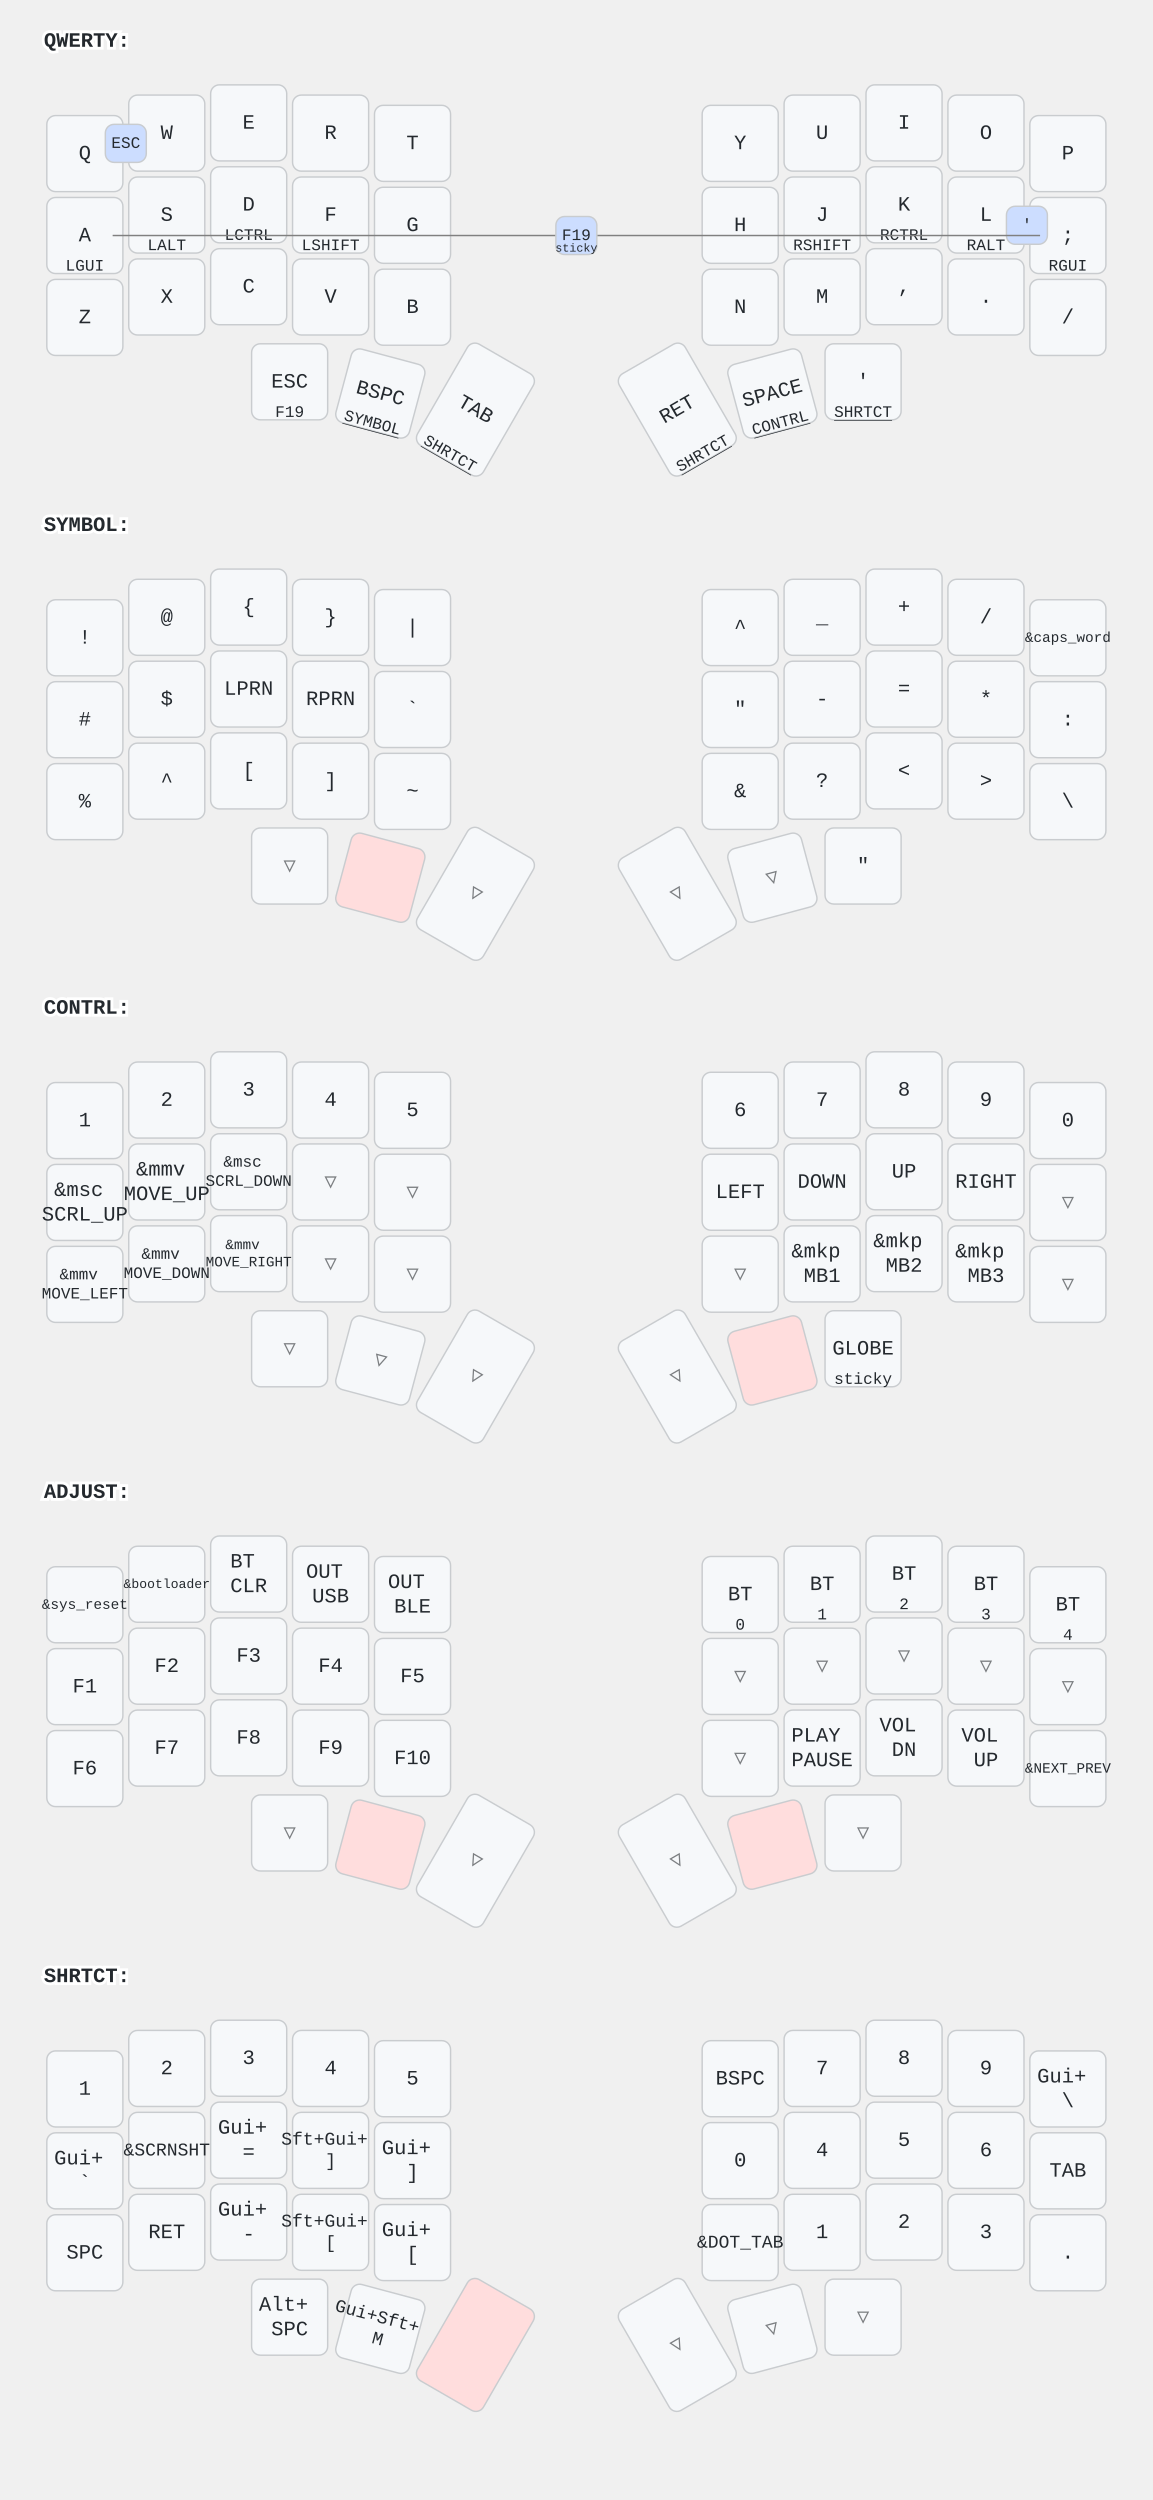
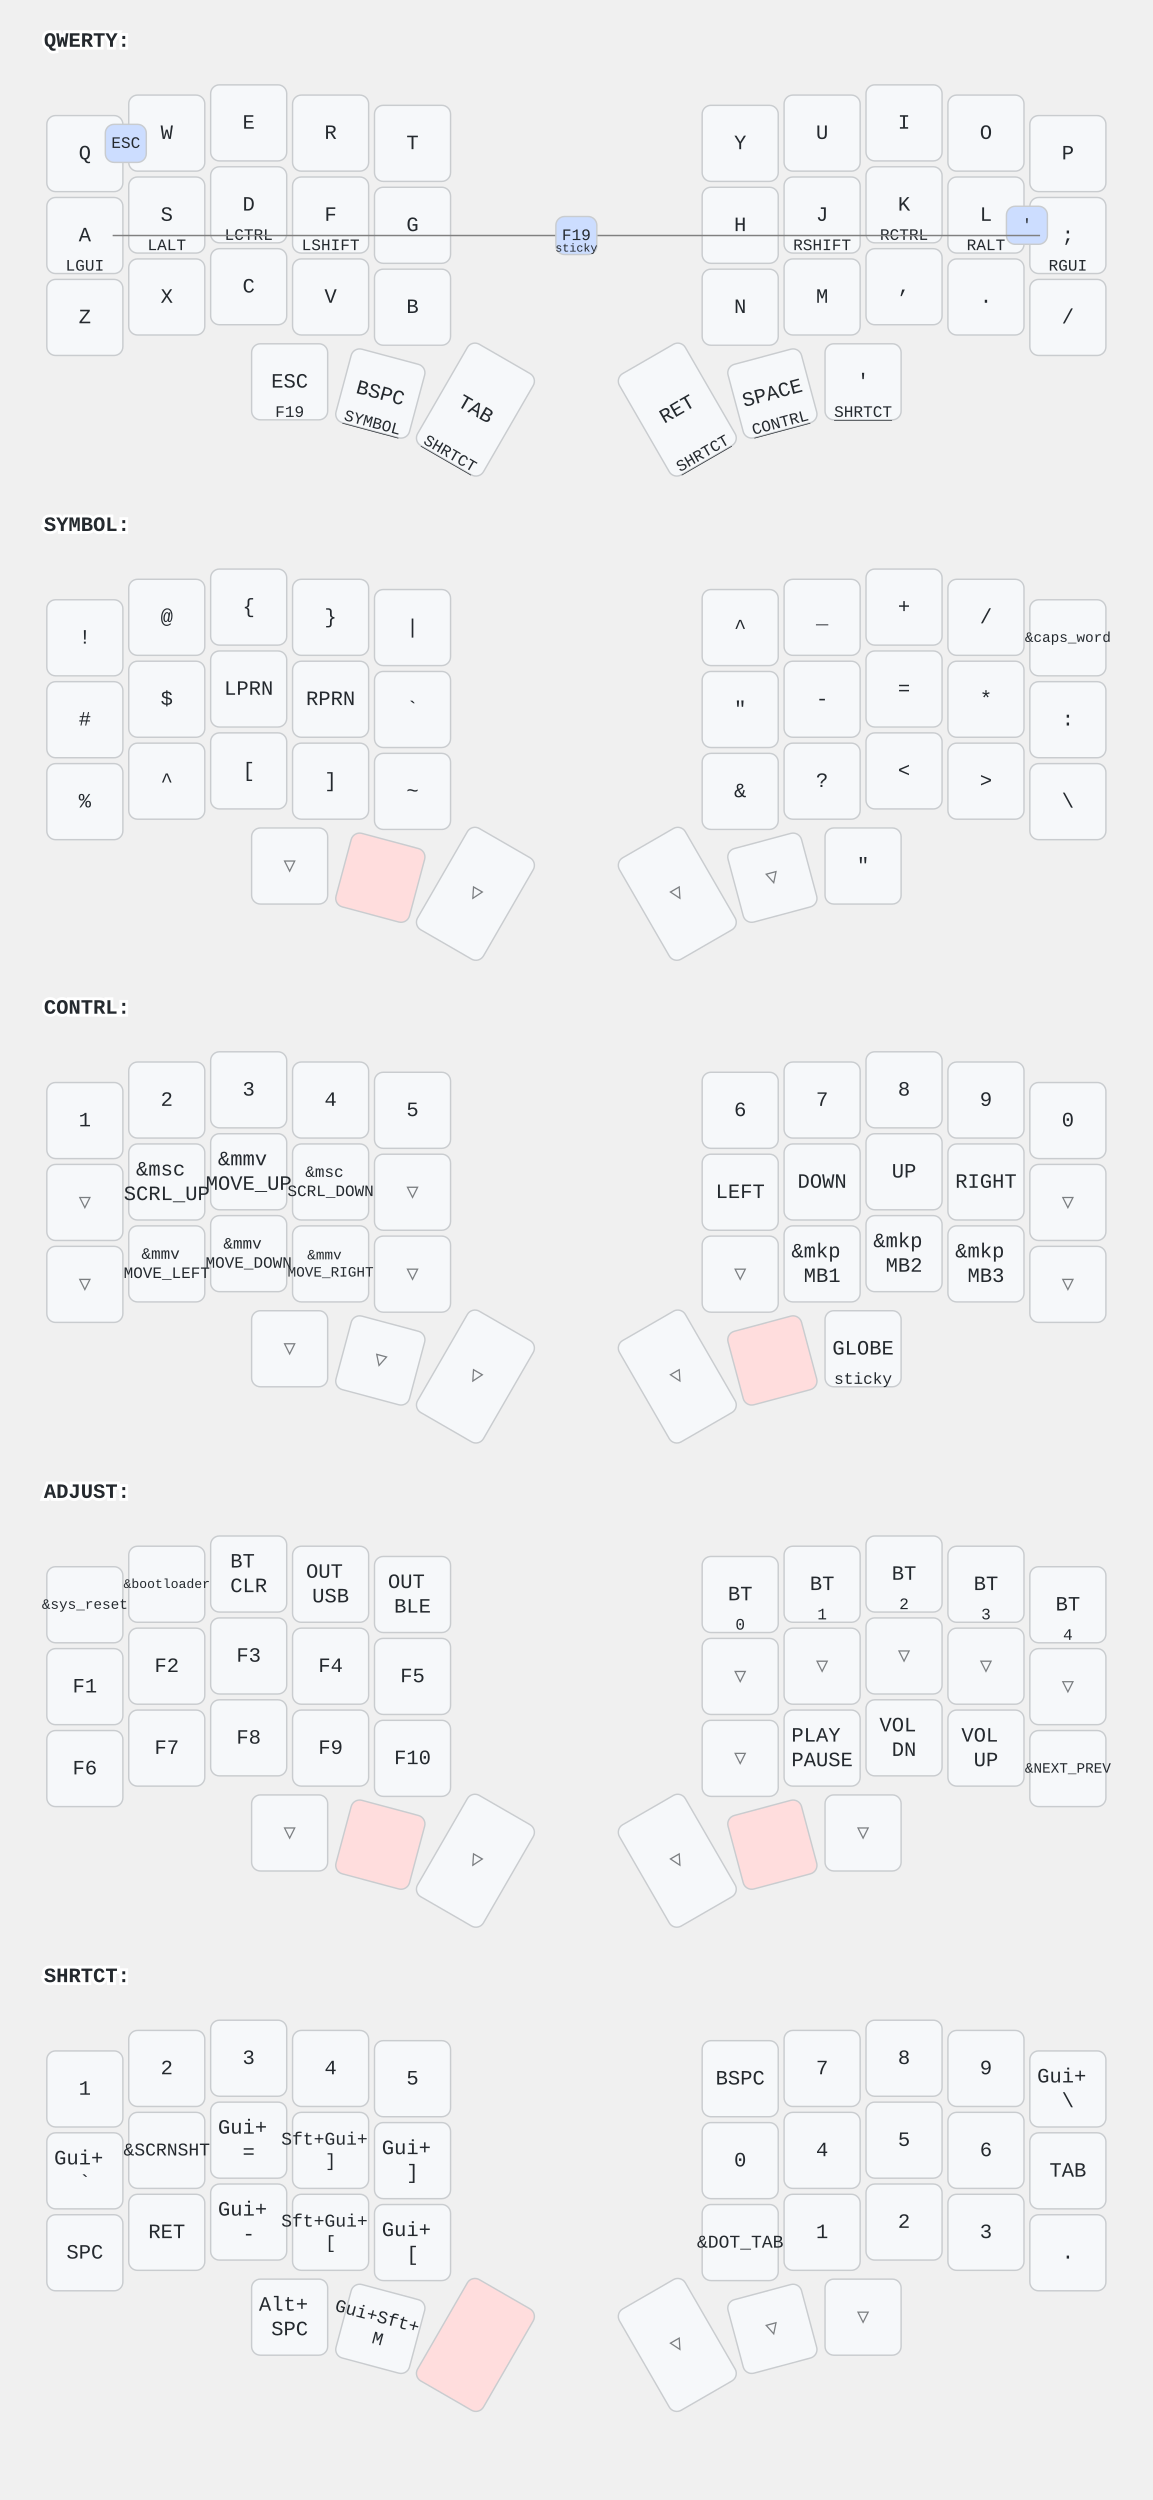
<svg xmlns="http://www.w3.org/2000/svg" width="788" height="1709" viewBox="0 0 788 1709" class="keymap">
  <style>/* inherit to force styles through use tags */
svg path {
    fill: inherit;
}

/* font and background color specifications */
svg.keymap {
    font-family: SFMono-Regular,Consolas,Liberation Mono,Menlo,monospace;
    font-size: 14px;
    font-kerning: normal;
    text-rendering: optimizeLegibility;
    fill: #24292e;
}

/* default key styling */
rect.key {
    fill: #f6f8fa;
}

rect.key, rect.combo {
    stroke: #c9cccf;
    stroke-width: 1;
}

/* default key side styling, only used is draw_key_sides is set */
rect.side {
    filter: brightness(90%);
}

/* color accent for combo boxes */
rect.combo, rect.combo-separate {
    fill: #cdf;
}

/* color accent for held keys */
rect.held, rect.combo.held {
    fill: #fdd;
}

/* color accent for ghost (optional) keys */
rect.ghost, rect.combo.ghost {
    stroke-dasharray: 4, 4;
    stroke-width: 2;
}

text {
    text-anchor: middle;
    dominant-baseline: middle;
}

/* styling for layer labels */
text.label {
    font-weight: bold;
    text-anchor: start;
    stroke: white;
    stroke-width: 4;
    paint-order: stroke;
}

/* styling for optional footer */
text.footer {
    text-anchor: end;
    dominant-baseline: auto;
    stroke: white;
    stroke-width: 4;
    paint-order: stroke;
}

/* styling for combo tap, and key hold/shifted label text */
text.combo, text.hold, text.shifted {
    font-size: 11px;
}

text.hold {
    text-anchor: middle;
    dominant-baseline: auto;
}

text.shifted {
    text-anchor: middle;
    dominant-baseline: hanging;
}

text.layer-activator {
    text-decoration: underline;
}

/* styling for hold/shifted label text in combo box */
text.combo.hold, text.combo.shifted {
    font-size: 8px;
}

/* lighter symbol for transparent keys */
text.trans {
    fill: #7b7e81;
}

/* styling for combo dendrons */
path.combo {
    stroke-width: 1;
    stroke: gray;
    fill: none;
}

/* Start Tabler Icons Cleanup */
/* cannot use height/width with glyphs */
.icon-tabler &gt; path {
    fill: inherit;
    stroke: inherit;
    stroke-width: 2;
}
/* hide tabler's default box */
.icon-tabler &gt; path[stroke="none"][fill="none"] {
    visibility: hidden;
}
/* End Tabler Icons Cleanup */
</style>
  <g transform="translate(30, 0)" class="layer-QWERTY">
    <text x="0" y="28" class="label" id="QWERTY">QWERTY:</text>
    <g transform="translate(0, 56)">
      <g transform="translate(28, 49)" class="key keypos-0">
        <rect rx="6" ry="6" x="-26" y="-26" width="52" height="52" class="key" />
        <text x="0" y="0" class="key tap">Q</text>
      </g>
      <g transform="translate(84, 35)" class="key keypos-1">
        <rect rx="6" ry="6" x="-26" y="-26" width="52" height="52" class="key" />
        <text x="0" y="0" class="key tap">W</text>
      </g>
      <g transform="translate(140, 28)" class="key keypos-2">
        <rect rx="6" ry="6" x="-26" y="-26" width="52" height="52" class="key" />
        <text x="0" y="0" class="key tap">E</text>
      </g>
      <g transform="translate(196, 35)" class="key keypos-3">
        <rect rx="6" ry="6" x="-26" y="-26" width="52" height="52" class="key" />
        <text x="0" y="0" class="key tap">R</text>
      </g>
      <g transform="translate(252, 42)" class="key keypos-4">
        <rect rx="6" ry="6" x="-26" y="-26" width="52" height="52" class="key" />
        <text x="0" y="0" class="key tap">T</text>
      </g>
      <g transform="translate(476, 42)" class="key keypos-5">
        <rect rx="6" ry="6" x="-26" y="-26" width="52" height="52" class="key" />
        <text x="0" y="0" class="key tap">Y</text>
      </g>
      <g transform="translate(532, 35)" class="key keypos-6">
        <rect rx="6" ry="6" x="-26" y="-26" width="52" height="52" class="key" />
        <text x="0" y="0" class="key tap">U</text>
      </g>
      <g transform="translate(588, 28)" class="key keypos-7">
        <rect rx="6" ry="6" x="-26" y="-26" width="52" height="52" class="key" />
        <text x="0" y="0" class="key tap">I</text>
      </g>
      <g transform="translate(644, 35)" class="key keypos-8">
        <rect rx="6" ry="6" x="-26" y="-26" width="52" height="52" class="key" />
        <text x="0" y="0" class="key tap">O</text>
      </g>
      <g transform="translate(700, 49)" class="key keypos-9">
        <rect rx="6" ry="6" x="-26" y="-26" width="52" height="52" class="key" />
        <text x="0" y="0" class="key tap">P</text>
      </g>
      <g transform="translate(28, 105)" class="key keypos-10">
        <rect rx="6" ry="6" x="-26" y="-26" width="52" height="52" class="key" />
        <text x="0" y="0" class="key tap">A</text>
        <text x="0" y="24" class="key hold">LGUI</text>
      </g>
      <g transform="translate(84, 91)" class="key keypos-11">
        <rect rx="6" ry="6" x="-26" y="-26" width="52" height="52" class="key" />
        <text x="0" y="0" class="key tap">S</text>
        <text x="0" y="24" class="key hold">LALT</text>
      </g>
      <g transform="translate(140, 84)" class="key keypos-12">
        <rect rx="6" ry="6" x="-26" y="-26" width="52" height="52" class="key" />
        <text x="0" y="0" class="key tap">D</text>
        <text x="0" y="24" class="key hold">LCTRL</text>
      </g>
      <g transform="translate(196, 91)" class="key keypos-13">
        <rect rx="6" ry="6" x="-26" y="-26" width="52" height="52" class="key" />
        <text x="0" y="0" class="key tap">F</text>
        <text x="0" y="24" class="key hold">LSHIFT</text>
      </g>
      <g transform="translate(252, 98)" class="key keypos-14">
        <rect rx="6" ry="6" x="-26" y="-26" width="52" height="52" class="key" />
        <text x="0" y="0" class="key tap">G</text>
      </g>
      <g transform="translate(476, 98)" class="key keypos-15">
        <rect rx="6" ry="6" x="-26" y="-26" width="52" height="52" class="key" />
        <text x="0" y="0" class="key tap">H</text>
      </g>
      <g transform="translate(532, 91)" class="key keypos-16">
        <rect rx="6" ry="6" x="-26" y="-26" width="52" height="52" class="key" />
        <text x="0" y="0" class="key tap">J</text>
        <text x="0" y="24" class="key hold">RSHIFT</text>
      </g>
      <g transform="translate(588, 84)" class="key keypos-17">
        <rect rx="6" ry="6" x="-26" y="-26" width="52" height="52" class="key" />
        <text x="0" y="0" class="key tap">K</text>
        <text x="0" y="24" class="key hold">RCTRL</text>
      </g>
      <g transform="translate(644, 91)" class="key keypos-18">
        <rect rx="6" ry="6" x="-26" y="-26" width="52" height="52" class="key" />
        <text x="0" y="0" class="key tap">L</text>
        <text x="0" y="24" class="key hold">RALT</text>
      </g>
      <g transform="translate(700, 105)" class="key keypos-19">
        <rect rx="6" ry="6" x="-26" y="-26" width="52" height="52" class="key" />
        <text x="0" y="0" class="key tap">;</text>
        <text x="0" y="24" class="key hold">RGUI</text>
      </g>
      <g transform="translate(28, 161)" class="key keypos-20">
        <rect rx="6" ry="6" x="-26" y="-26" width="52" height="52" class="key" />
        <text x="0" y="0" class="key tap">Z</text>
      </g>
      <g transform="translate(84, 147)" class="key keypos-21">
        <rect rx="6" ry="6" x="-26" y="-26" width="52" height="52" class="key" />
        <text x="0" y="0" class="key tap">X</text>
      </g>
      <g transform="translate(140, 140)" class="key keypos-22">
        <rect rx="6" ry="6" x="-26" y="-26" width="52" height="52" class="key" />
        <text x="0" y="0" class="key tap">C</text>
      </g>
      <g transform="translate(196, 147)" class="key keypos-23">
        <rect rx="6" ry="6" x="-26" y="-26" width="52" height="52" class="key" />
        <text x="0" y="0" class="key tap">V</text>
      </g>
      <g transform="translate(252, 154)" class="key keypos-24">
        <rect rx="6" ry="6" x="-26" y="-26" width="52" height="52" class="key" />
        <text x="0" y="0" class="key tap">B</text>
      </g>
      <g transform="translate(476, 154)" class="key keypos-25">
        <rect rx="6" ry="6" x="-26" y="-26" width="52" height="52" class="key" />
        <text x="0" y="0" class="key tap">N</text>
      </g>
      <g transform="translate(532, 147)" class="key keypos-26">
        <rect rx="6" ry="6" x="-26" y="-26" width="52" height="52" class="key" />
        <text x="0" y="0" class="key tap">M</text>
      </g>
      <g transform="translate(588, 140)" class="key keypos-27">
        <rect rx="6" ry="6" x="-26" y="-26" width="52" height="52" class="key" />
        <text x="0" y="0" class="key tap">,</text>
      </g>
      <g transform="translate(644, 147)" class="key keypos-28">
        <rect rx="6" ry="6" x="-26" y="-26" width="52" height="52" class="key" />
        <text x="0" y="0" class="key tap">.</text>
      </g>
      <g transform="translate(700, 161)" class="key keypos-29">
        <rect rx="6" ry="6" x="-26" y="-26" width="52" height="52" class="key" />
        <text x="0" y="0" class="key tap">/</text>
      </g>
      <g transform="translate(168, 205)" class="key keypos-30">
        <rect rx="6" ry="6" x="-26" y="-26" width="52" height="52" class="key" />
        <text x="0" y="0" class="key tap">ESC</text>
        <text x="0" y="24" class="key hold">F19</text>
      </g>
      <g transform="translate(230, 213) rotate(15.0)" class="key keypos-31">
        <rect rx="6" ry="6" x="-26" y="-26" width="52" height="52" class="key" />
        <text x="0" y="0" class="key tap">BSPC</text>
        <a href="#SYMBOL">
          <text x="0" y="24" class="key hold layer-activator">SYMBOL</text>
        </a>
      </g>
      <g transform="translate(295, 224) rotate(30.0)" class="key keypos-32">
        <rect rx="6" ry="6" x="-26" y="-40" width="52" height="80" class="key" />
        <text x="0" y="0" class="key tap">TAB</text>
        <a href="#SHRTCT">
          <text x="0" y="38" class="key hold layer-activator">SHRTCT</text>
        </a>
      </g>
      <g transform="translate(433, 224) rotate(-30.0)" class="key keypos-33">
        <rect rx="6" ry="6" x="-26" y="-40" width="52" height="80" class="key" />
        <text x="0" y="0" class="key tap">RET</text>
        <a href="#SHRTCT">
          <text x="0" y="38" class="key hold layer-activator">SHRTCT</text>
        </a>
      </g>
      <g transform="translate(498, 213) rotate(-15.0)" class="key keypos-34">
        <rect rx="6" ry="6" x="-26" y="-26" width="52" height="52" class="key" />
        <text x="0" y="0" class="key tap">SPACE</text>
        <a href="#CONTRL">
          <text x="0" y="24" class="key hold layer-activator">CONTRL</text>
        </a>
      </g>
      <g transform="translate(560, 205)" class="key keypos-35">
        <rect rx="6" ry="6" x="-26" y="-26" width="52" height="52" class="key" />
        <text x="0" y="0" class="key tap">'</text>
        <a href="#SHRTCT">
          <text x="0" y="24" class="key hold layer-activator">SHRTCT</text>
        </a>
      </g>
      <g class="combo combopos-0">
        <rect rx="6" ry="6" x="42" y="29" width="28" height="26" class="combo" />
        <text x="56" y="42" class="combo tap">ESC</text>
      </g>
      <g class="combo combopos-1">
        <rect rx="6" ry="6" x="658" y="85" width="28" height="26" class="combo" />
        <text x="672" y="98" class="combo tap">'</text>
      </g>
      <g class="combo combopos-2">
        <path d="M364,105 l-317,0" class="combo" />
        <path d="M364,105 l317,0" class="combo" />
        <rect rx="6" ry="6" x="350" y="92" width="28" height="26" class="combo" />
        <text x="364" y="105" class="combo tap">F19</text>
        <text x="364" y="116" class="combo hold">sticky</text>
      </g>
    </g>
  </g>
  <g transform="translate(30, 331)" class="layer-SYMBOL">
    <text x="0" y="28" class="label" id="SYMBOL">SYMBOL:</text>
    <g transform="translate(0, 56)">
      <g transform="translate(28, 49)" class="key keypos-0">
        <rect rx="6" ry="6" x="-26" y="-26" width="52" height="52" class="key" />
        <text x="0" y="0" class="key tap">!</text>
      </g>
      <g transform="translate(84, 35)" class="key keypos-1">
        <rect rx="6" ry="6" x="-26" y="-26" width="52" height="52" class="key" />
        <text x="0" y="0" class="key tap">@</text>
      </g>
      <g transform="translate(140, 28)" class="key keypos-2">
        <rect rx="6" ry="6" x="-26" y="-26" width="52" height="52" class="key" />
        <text x="0" y="0" class="key tap">{</text>
      </g>
      <g transform="translate(196, 35)" class="key keypos-3">
        <rect rx="6" ry="6" x="-26" y="-26" width="52" height="52" class="key" />
        <text x="0" y="0" class="key tap">}</text>
      </g>
      <g transform="translate(252, 42)" class="key keypos-4">
        <rect rx="6" ry="6" x="-26" y="-26" width="52" height="52" class="key" />
        <text x="0" y="0" class="key tap">|</text>
      </g>
      <g transform="translate(476, 42)" class="key keypos-5">
        <rect rx="6" ry="6" x="-26" y="-26" width="52" height="52" class="key" />
        <text x="0" y="0" class="key tap">^</text>
      </g>
      <g transform="translate(532, 35)" class="key keypos-6">
        <rect rx="6" ry="6" x="-26" y="-26" width="52" height="52" class="key" />
        <text x="0" y="0" class="key tap">_</text>
      </g>
      <g transform="translate(588, 28)" class="key keypos-7">
        <rect rx="6" ry="6" x="-26" y="-26" width="52" height="52" class="key" />
        <text x="0" y="0" class="key tap">+</text>
      </g>
      <g transform="translate(644, 35)" class="key keypos-8">
        <rect rx="6" ry="6" x="-26" y="-26" width="52" height="52" class="key" />
        <text x="0" y="0" class="key tap">/</text>
      </g>
      <g transform="translate(700, 49)" class="key keypos-9">
        <rect rx="6" ry="6" x="-26" y="-26" width="52" height="52" class="key" />
        <text x="0" y="0" class="key tap">
          <tspan style="font-size: 70%">&amp;caps_word</tspan>
        </text>
      </g>
      <g transform="translate(28, 105)" class="key keypos-10">
        <rect rx="6" ry="6" x="-26" y="-26" width="52" height="52" class="key" />
        <text x="0" y="0" class="key tap">#</text>
      </g>
      <g transform="translate(84, 91)" class="key keypos-11">
        <rect rx="6" ry="6" x="-26" y="-26" width="52" height="52" class="key" />
        <text x="0" y="0" class="key tap">$</text>
      </g>
      <g transform="translate(140, 84)" class="key keypos-12">
        <rect rx="6" ry="6" x="-26" y="-26" width="52" height="52" class="key" />
        <text x="0" y="0" class="key tap">LPRN</text>
      </g>
      <g transform="translate(196, 91)" class="key keypos-13">
        <rect rx="6" ry="6" x="-26" y="-26" width="52" height="52" class="key" />
        <text x="0" y="0" class="key tap">RPRN</text>
      </g>
      <g transform="translate(252, 98)" class="key keypos-14">
        <rect rx="6" ry="6" x="-26" y="-26" width="52" height="52" class="key" />
        <text x="0" y="0" class="key tap">`</text>
      </g>
      <g transform="translate(476, 98)" class="key keypos-15">
        <rect rx="6" ry="6" x="-26" y="-26" width="52" height="52" class="key" />
        <text x="0" y="0" class="key tap">"</text>
      </g>
      <g transform="translate(532, 91)" class="key keypos-16">
        <rect rx="6" ry="6" x="-26" y="-26" width="52" height="52" class="key" />
        <text x="0" y="0" class="key tap">-</text>
      </g>
      <g transform="translate(588, 84)" class="key keypos-17">
        <rect rx="6" ry="6" x="-26" y="-26" width="52" height="52" class="key" />
        <text x="0" y="0" class="key tap">=</text>
      </g>
      <g transform="translate(644, 91)" class="key keypos-18">
        <rect rx="6" ry="6" x="-26" y="-26" width="52" height="52" class="key" />
        <text x="0" y="0" class="key tap">*</text>
      </g>
      <g transform="translate(700, 105)" class="key keypos-19">
        <rect rx="6" ry="6" x="-26" y="-26" width="52" height="52" class="key" />
        <text x="0" y="0" class="key tap">:</text>
      </g>
      <g transform="translate(28, 161)" class="key keypos-20">
        <rect rx="6" ry="6" x="-26" y="-26" width="52" height="52" class="key" />
        <text x="0" y="0" class="key tap">%</text>
      </g>
      <g transform="translate(84, 147)" class="key keypos-21">
        <rect rx="6" ry="6" x="-26" y="-26" width="52" height="52" class="key" />
        <text x="0" y="0" class="key tap">^</text>
      </g>
      <g transform="translate(140, 140)" class="key keypos-22">
        <rect rx="6" ry="6" x="-26" y="-26" width="52" height="52" class="key" />
        <text x="0" y="0" class="key tap">[</text>
      </g>
      <g transform="translate(196, 147)" class="key keypos-23">
        <rect rx="6" ry="6" x="-26" y="-26" width="52" height="52" class="key" />
        <text x="0" y="0" class="key tap">]</text>
      </g>
      <g transform="translate(252, 154)" class="key keypos-24">
        <rect rx="6" ry="6" x="-26" y="-26" width="52" height="52" class="key" />
        <text x="0" y="0" class="key tap">~</text>
      </g>
      <g transform="translate(476, 154)" class="key keypos-25">
        <rect rx="6" ry="6" x="-26" y="-26" width="52" height="52" class="key" />
        <text x="0" y="0" class="key tap">&amp;</text>
      </g>
      <g transform="translate(532, 147)" class="key keypos-26">
        <rect rx="6" ry="6" x="-26" y="-26" width="52" height="52" class="key" />
        <text x="0" y="0" class="key tap">?</text>
      </g>
      <g transform="translate(588, 140)" class="key keypos-27">
        <rect rx="6" ry="6" x="-26" y="-26" width="52" height="52" class="key" />
        <text x="0" y="0" class="key tap">&lt;</text>
      </g>
      <g transform="translate(644, 147)" class="key keypos-28">
        <rect rx="6" ry="6" x="-26" y="-26" width="52" height="52" class="key" />
        <text x="0" y="0" class="key tap">&gt;</text>
      </g>
      <g transform="translate(700, 161)" class="key keypos-29">
        <rect rx="6" ry="6" x="-26" y="-26" width="52" height="52" class="key" />
        <text x="0" y="0" class="key tap">\</text>
      </g>
      <g transform="translate(168, 205)" class="key trans keypos-30">
        <rect rx="6" ry="6" x="-26" y="-26" width="52" height="52" class="key trans" />
        <text x="0" y="0" class="key trans tap">▽</text>
      </g>
      <g transform="translate(230, 213) rotate(15.0)" class="key held keypos-31">
        <rect rx="6" ry="6" x="-26" y="-26" width="52" height="52" class="key held" />
      </g>
      <g transform="translate(295, 224) rotate(30.0)" class="key trans keypos-32">
        <rect rx="6" ry="6" x="-26" y="-40" width="52" height="80" class="key trans" />
        <text x="0" y="0" class="key trans tap">▽</text>
      </g>
      <g transform="translate(433, 224) rotate(-30.0)" class="key trans keypos-33">
        <rect rx="6" ry="6" x="-26" y="-40" width="52" height="80" class="key trans" />
        <text x="0" y="0" class="key trans tap">▽</text>
      </g>
      <g transform="translate(498, 213) rotate(-15.0)" class="key trans keypos-34">
        <rect rx="6" ry="6" x="-26" y="-26" width="52" height="52" class="key trans" />
        <text x="0" y="0" class="key trans tap">▽</text>
      </g>
      <g transform="translate(560, 205)" class="key keypos-35">
        <rect rx="6" ry="6" x="-26" y="-26" width="52" height="52" class="key" />
        <text x="0" y="0" class="key tap">"</text>
      </g>
    </g>
  </g>
  <g transform="translate(30, 661)" class="layer-CONTRL">
    <text x="0" y="28" class="label" id="CONTRL">CONTRL:</text>
    <g transform="translate(0, 56)">
      <g transform="translate(28, 49)" class="key keypos-0">
        <rect rx="6" ry="6" x="-26" y="-26" width="52" height="52" class="key" />
        <text x="0" y="0" class="key tap">1</text>
      </g>
      <g transform="translate(84, 35)" class="key keypos-1">
        <rect rx="6" ry="6" x="-26" y="-26" width="52" height="52" class="key" />
        <text x="0" y="0" class="key tap">2</text>
      </g>
      <g transform="translate(140, 28)" class="key keypos-2">
        <rect rx="6" ry="6" x="-26" y="-26" width="52" height="52" class="key" />
        <text x="0" y="0" class="key tap">3</text>
      </g>
      <g transform="translate(196, 35)" class="key keypos-3">
        <rect rx="6" ry="6" x="-26" y="-26" width="52" height="52" class="key" />
        <text x="0" y="0" class="key tap">4</text>
      </g>
      <g transform="translate(252, 42)" class="key keypos-4">
        <rect rx="6" ry="6" x="-26" y="-26" width="52" height="52" class="key" />
        <text x="0" y="0" class="key tap">5</text>
      </g>
      <g transform="translate(476, 42)" class="key keypos-5">
        <rect rx="6" ry="6" x="-26" y="-26" width="52" height="52" class="key" />
        <text x="0" y="0" class="key tap">6</text>
      </g>
      <g transform="translate(532, 35)" class="key keypos-6">
        <rect rx="6" ry="6" x="-26" y="-26" width="52" height="52" class="key" />
        <text x="0" y="0" class="key tap">7</text>
      </g>
      <g transform="translate(588, 28)" class="key keypos-7">
        <rect rx="6" ry="6" x="-26" y="-26" width="52" height="52" class="key" />
        <text x="0" y="0" class="key tap">8</text>
      </g>
      <g transform="translate(644, 35)" class="key keypos-8">
        <rect rx="6" ry="6" x="-26" y="-26" width="52" height="52" class="key" />
        <text x="0" y="0" class="key tap">9</text>
      </g>
      <g transform="translate(700, 49)" class="key keypos-9">
        <rect rx="6" ry="6" x="-26" y="-26" width="52" height="52" class="key" />
        <text x="0" y="0" class="key tap">0</text>
      </g>
-       <g transform="translate(28, 105)" class="key keypos-10">
+       <g transform="translate(28, 105)" class="key trans keypos-10">
+         <rect rx="6" ry="6" x="-26" y="-26" width="52" height="52" class="key trans" />
+         <text x="0" y="0" class="key trans tap">▽</text>
+       </g>
+       <g transform="translate(84, 91)" class="key keypos-11">
        <rect rx="6" ry="6" x="-26" y="-26" width="52" height="52" class="key" />
        <text x="0" y="0" class="key tap">
          <tspan x="0" dy="-0.6em">&amp;msc</tspan>
          <tspan x="0" dy="1.2em">SCRL_UP</tspan>
        </text>
      </g>
-       <g transform="translate(84, 91)" class="key keypos-11">
+       <g transform="translate(140, 84)" class="key keypos-12">
        <rect rx="6" ry="6" x="-26" y="-26" width="52" height="52" class="key" />
        <text x="0" y="0" class="key tap">
          <tspan x="0" dy="-0.6em">&amp;mmv</tspan>
          <tspan x="0" dy="1.2em">MOVE_UP</tspan>
        </text>
      </g>
-       <g transform="translate(140, 84)" class="key keypos-12">
+       <g transform="translate(196, 91)" class="key keypos-13">
        <rect rx="6" ry="6" x="-26" y="-26" width="52" height="52" class="key" />
        <text x="0" y="0" class="key tap">
          <tspan x="0" dy="-0.6em" style="font-size: 78%">&amp;msc</tspan>
          <tspan x="0" dy="1.2em" style="font-size: 78%">SCRL_DOWN</tspan>
        </text>
      </g>
-       <g transform="translate(196, 91)" class="key trans keypos-13">
-         <rect rx="6" ry="6" x="-26" y="-26" width="52" height="52" class="key trans" />
-         <text x="0" y="0" class="key trans tap">▽</text>
-       </g>
      <g transform="translate(252, 98)" class="key trans keypos-14">
        <rect rx="6" ry="6" x="-26" y="-26" width="52" height="52" class="key trans" />
        <text x="0" y="0" class="key trans tap">▽</text>
      </g>
      <g transform="translate(476, 98)" class="key keypos-15">
        <rect rx="6" ry="6" x="-26" y="-26" width="52" height="52" class="key" />
        <text x="0" y="0" class="key tap">LEFT</text>
      </g>
      <g transform="translate(532, 91)" class="key keypos-16">
        <rect rx="6" ry="6" x="-26" y="-26" width="52" height="52" class="key" />
        <text x="0" y="0" class="key tap">DOWN</text>
      </g>
      <g transform="translate(588, 84)" class="key keypos-17">
        <rect rx="6" ry="6" x="-26" y="-26" width="52" height="52" class="key" />
        <text x="0" y="0" class="key tap">UP</text>
      </g>
      <g transform="translate(644, 91)" class="key keypos-18">
        <rect rx="6" ry="6" x="-26" y="-26" width="52" height="52" class="key" />
        <text x="0" y="0" class="key tap">RIGHT</text>
      </g>
      <g transform="translate(700, 105)" class="key trans keypos-19">
        <rect rx="6" ry="6" x="-26" y="-26" width="52" height="52" class="key trans" />
        <text x="0" y="0" class="key trans tap">▽</text>
      </g>
-       <g transform="translate(28, 161)" class="key keypos-20">
+       <g transform="translate(28, 161)" class="key trans keypos-20">
+         <rect rx="6" ry="6" x="-26" y="-26" width="52" height="52" class="key trans" />
+         <text x="0" y="0" class="key trans tap">▽</text>
+       </g>
+       <g transform="translate(84, 147)" class="key keypos-21">
        <rect rx="6" ry="6" x="-26" y="-26" width="52" height="52" class="key" />
        <text x="0" y="0" class="key tap">
          <tspan x="0" dy="-0.6em" style="font-size: 78%">&amp;mmv</tspan>
          <tspan x="0" dy="1.2em" style="font-size: 78%">MOVE_LEFT</tspan>
        </text>
      </g>
-       <g transform="translate(84, 147)" class="key keypos-21">
+       <g transform="translate(140, 140)" class="key keypos-22">
        <rect rx="6" ry="6" x="-26" y="-26" width="52" height="52" class="key" />
        <text x="0" y="0" class="key tap">
          <tspan x="0" dy="-0.6em" style="font-size: 78%">&amp;mmv</tspan>
          <tspan x="0" dy="1.2em" style="font-size: 78%">MOVE_DOWN</tspan>
        </text>
      </g>
-       <g transform="translate(140, 140)" class="key keypos-22">
+       <g transform="translate(196, 147)" class="key keypos-23">
        <rect rx="6" ry="6" x="-26" y="-26" width="52" height="52" class="key" />
        <text x="0" y="0" class="key tap">
          <tspan x="0" dy="-0.6em" style="font-size: 70%">&amp;mmv</tspan>
          <tspan x="0" dy="1.2em" style="font-size: 70%">MOVE_RIGHT</tspan>
        </text>
-       </g>
-       <g transform="translate(196, 147)" class="key trans keypos-23">
-         <rect rx="6" ry="6" x="-26" y="-26" width="52" height="52" class="key trans" />
-         <text x="0" y="0" class="key trans tap">▽</text>
      </g>
      <g transform="translate(252, 154)" class="key trans keypos-24">
        <rect rx="6" ry="6" x="-26" y="-26" width="52" height="52" class="key trans" />
        <text x="0" y="0" class="key trans tap">▽</text>
      </g>
      <g transform="translate(476, 154)" class="key trans keypos-25">
        <rect rx="6" ry="6" x="-26" y="-26" width="52" height="52" class="key trans" />
        <text x="0" y="0" class="key trans tap">▽</text>
      </g>
      <g transform="translate(532, 147)" class="key keypos-26">
        <rect rx="6" ry="6" x="-26" y="-26" width="52" height="52" class="key" />
        <text x="0" y="0" class="key tap">
          <tspan x="0" dy="-0.6em">&amp;mkp</tspan>
          <tspan x="0" dy="1.2em">MB1</tspan>
        </text>
      </g>
      <g transform="translate(588, 140)" class="key keypos-27">
        <rect rx="6" ry="6" x="-26" y="-26" width="52" height="52" class="key" />
        <text x="0" y="0" class="key tap">
          <tspan x="0" dy="-0.6em">&amp;mkp</tspan>
          <tspan x="0" dy="1.2em">MB2</tspan>
        </text>
      </g>
      <g transform="translate(644, 147)" class="key keypos-28">
        <rect rx="6" ry="6" x="-26" y="-26" width="52" height="52" class="key" />
        <text x="0" y="0" class="key tap">
          <tspan x="0" dy="-0.6em">&amp;mkp</tspan>
          <tspan x="0" dy="1.2em">MB3</tspan>
        </text>
      </g>
      <g transform="translate(700, 161)" class="key trans keypos-29">
        <rect rx="6" ry="6" x="-26" y="-26" width="52" height="52" class="key trans" />
        <text x="0" y="0" class="key trans tap">▽</text>
      </g>
      <g transform="translate(168, 205)" class="key trans keypos-30">
        <rect rx="6" ry="6" x="-26" y="-26" width="52" height="52" class="key trans" />
        <text x="0" y="0" class="key trans tap">▽</text>
      </g>
      <g transform="translate(230, 213) rotate(15.0)" class="key trans keypos-31">
        <rect rx="6" ry="6" x="-26" y="-26" width="52" height="52" class="key trans" />
        <text x="0" y="0" class="key trans tap">▽</text>
      </g>
      <g transform="translate(295, 224) rotate(30.0)" class="key trans keypos-32">
        <rect rx="6" ry="6" x="-26" y="-40" width="52" height="80" class="key trans" />
        <text x="0" y="0" class="key trans tap">▽</text>
      </g>
      <g transform="translate(433, 224) rotate(-30.0)" class="key trans keypos-33">
        <rect rx="6" ry="6" x="-26" y="-40" width="52" height="80" class="key trans" />
        <text x="0" y="0" class="key trans tap">▽</text>
      </g>
      <g transform="translate(498, 213) rotate(-15.0)" class="key held keypos-34">
        <rect rx="6" ry="6" x="-26" y="-26" width="52" height="52" class="key held" />
      </g>
      <g transform="translate(560, 205)" class="key keypos-35">
        <rect rx="6" ry="6" x="-26" y="-26" width="52" height="52" class="key" />
        <text x="0" y="0" class="key tap">GLOBE</text>
        <text x="0" y="24" class="key hold">sticky</text>
      </g>
    </g>
  </g>
  <g transform="translate(30, 992)" class="layer-ADJUST">
    <text x="0" y="28" class="label" id="ADJUST">ADJUST:</text>
    <g transform="translate(0, 56)">
      <g transform="translate(28, 49)" class="key keypos-0">
        <rect rx="6" ry="6" x="-26" y="-26" width="52" height="52" class="key" />
        <text x="0" y="0" class="key tap">
          <tspan style="font-size: 70%">&amp;sys_reset</tspan>
        </text>
      </g>
      <g transform="translate(84, 35)" class="key keypos-1">
        <rect rx="6" ry="6" x="-26" y="-26" width="52" height="52" class="key" />
        <text x="0" y="0" class="key tap">
          <tspan style="font-size: 64%">&amp;bootloader</tspan>
        </text>
      </g>
      <g transform="translate(140, 28)" class="key keypos-2">
        <rect rx="6" ry="6" x="-26" y="-26" width="52" height="52" class="key" />
        <text x="0" y="0" class="key tap">
          <tspan x="0" dy="-0.6em">BT</tspan>
          <tspan x="0" dy="1.2em">CLR</tspan>
        </text>
      </g>
      <g transform="translate(196, 35)" class="key keypos-3">
        <rect rx="6" ry="6" x="-26" y="-26" width="52" height="52" class="key" />
        <text x="0" y="0" class="key tap">
          <tspan x="0" dy="-0.6em">OUT</tspan>
          <tspan x="0" dy="1.2em">USB</tspan>
        </text>
      </g>
      <g transform="translate(252, 42)" class="key keypos-4">
        <rect rx="6" ry="6" x="-26" y="-26" width="52" height="52" class="key" />
        <text x="0" y="0" class="key tap">
          <tspan x="0" dy="-0.6em">OUT</tspan>
          <tspan x="0" dy="1.2em">BLE</tspan>
        </text>
      </g>
      <g transform="translate(476, 42)" class="key keypos-5">
        <rect rx="6" ry="6" x="-26" y="-26" width="52" height="52" class="key" />
        <text x="0" y="0" class="key tap">BT</text>
        <text x="0" y="24" class="key hold">0</text>
      </g>
      <g transform="translate(532, 35)" class="key keypos-6">
        <rect rx="6" ry="6" x="-26" y="-26" width="52" height="52" class="key" />
        <text x="0" y="0" class="key tap">BT</text>
        <text x="0" y="24" class="key hold">1</text>
      </g>
      <g transform="translate(588, 28)" class="key keypos-7">
        <rect rx="6" ry="6" x="-26" y="-26" width="52" height="52" class="key" />
        <text x="0" y="0" class="key tap">BT</text>
        <text x="0" y="24" class="key hold">2</text>
      </g>
      <g transform="translate(644, 35)" class="key keypos-8">
        <rect rx="6" ry="6" x="-26" y="-26" width="52" height="52" class="key" />
        <text x="0" y="0" class="key tap">BT</text>
        <text x="0" y="24" class="key hold">3</text>
      </g>
      <g transform="translate(700, 49)" class="key keypos-9">
        <rect rx="6" ry="6" x="-26" y="-26" width="52" height="52" class="key" />
        <text x="0" y="0" class="key tap">BT</text>
        <text x="0" y="24" class="key hold">4</text>
      </g>
      <g transform="translate(28, 105)" class="key keypos-10">
        <rect rx="6" ry="6" x="-26" y="-26" width="52" height="52" class="key" />
        <text x="0" y="0" class="key tap">F1</text>
      </g>
      <g transform="translate(84, 91)" class="key keypos-11">
        <rect rx="6" ry="6" x="-26" y="-26" width="52" height="52" class="key" />
        <text x="0" y="0" class="key tap">F2</text>
      </g>
      <g transform="translate(140, 84)" class="key keypos-12">
        <rect rx="6" ry="6" x="-26" y="-26" width="52" height="52" class="key" />
        <text x="0" y="0" class="key tap">F3</text>
      </g>
      <g transform="translate(196, 91)" class="key keypos-13">
        <rect rx="6" ry="6" x="-26" y="-26" width="52" height="52" class="key" />
        <text x="0" y="0" class="key tap">F4</text>
      </g>
      <g transform="translate(252, 98)" class="key keypos-14">
        <rect rx="6" ry="6" x="-26" y="-26" width="52" height="52" class="key" />
        <text x="0" y="0" class="key tap">F5</text>
      </g>
      <g transform="translate(476, 98)" class="key trans keypos-15">
        <rect rx="6" ry="6" x="-26" y="-26" width="52" height="52" class="key trans" />
        <text x="0" y="0" class="key trans tap">▽</text>
      </g>
      <g transform="translate(532, 91)" class="key trans keypos-16">
        <rect rx="6" ry="6" x="-26" y="-26" width="52" height="52" class="key trans" />
        <text x="0" y="0" class="key trans tap">▽</text>
      </g>
      <g transform="translate(588, 84)" class="key trans keypos-17">
        <rect rx="6" ry="6" x="-26" y="-26" width="52" height="52" class="key trans" />
        <text x="0" y="0" class="key trans tap">▽</text>
      </g>
      <g transform="translate(644, 91)" class="key trans keypos-18">
        <rect rx="6" ry="6" x="-26" y="-26" width="52" height="52" class="key trans" />
        <text x="0" y="0" class="key trans tap">▽</text>
      </g>
      <g transform="translate(700, 105)" class="key trans keypos-19">
        <rect rx="6" ry="6" x="-26" y="-26" width="52" height="52" class="key trans" />
        <text x="0" y="0" class="key trans tap">▽</text>
      </g>
      <g transform="translate(28, 161)" class="key keypos-20">
        <rect rx="6" ry="6" x="-26" y="-26" width="52" height="52" class="key" />
        <text x="0" y="0" class="key tap">F6</text>
      </g>
      <g transform="translate(84, 147)" class="key keypos-21">
        <rect rx="6" ry="6" x="-26" y="-26" width="52" height="52" class="key" />
        <text x="0" y="0" class="key tap">F7</text>
      </g>
      <g transform="translate(140, 140)" class="key keypos-22">
        <rect rx="6" ry="6" x="-26" y="-26" width="52" height="52" class="key" />
        <text x="0" y="0" class="key tap">F8</text>
      </g>
      <g transform="translate(196, 147)" class="key keypos-23">
        <rect rx="6" ry="6" x="-26" y="-26" width="52" height="52" class="key" />
        <text x="0" y="0" class="key tap">F9</text>
      </g>
      <g transform="translate(252, 154)" class="key keypos-24">
        <rect rx="6" ry="6" x="-26" y="-26" width="52" height="52" class="key" />
        <text x="0" y="0" class="key tap">F10</text>
      </g>
      <g transform="translate(476, 154)" class="key trans keypos-25">
        <rect rx="6" ry="6" x="-26" y="-26" width="52" height="52" class="key trans" />
        <text x="0" y="0" class="key trans tap">▽</text>
      </g>
      <g transform="translate(532, 147)" class="key keypos-26">
        <rect rx="6" ry="6" x="-26" y="-26" width="52" height="52" class="key" />
        <text x="0" y="0" class="key tap">
          <tspan x="0" dy="-0.6em">PLAY</tspan>
          <tspan x="0" dy="1.2em">PAUSE</tspan>
        </text>
      </g>
      <g transform="translate(588, 140)" class="key keypos-27">
        <rect rx="6" ry="6" x="-26" y="-26" width="52" height="52" class="key" />
        <text x="0" y="0" class="key tap">
          <tspan x="0" dy="-0.6em">VOL</tspan>
          <tspan x="0" dy="1.2em">DN</tspan>
        </text>
      </g>
      <g transform="translate(644, 147)" class="key keypos-28">
        <rect rx="6" ry="6" x="-26" y="-26" width="52" height="52" class="key" />
        <text x="0" y="0" class="key tap">
          <tspan x="0" dy="-0.6em">VOL</tspan>
          <tspan x="0" dy="1.2em">UP</tspan>
        </text>
      </g>
      <g transform="translate(700, 161)" class="key keypos-29">
        <rect rx="6" ry="6" x="-26" y="-26" width="52" height="52" class="key" />
        <text x="0" y="0" class="key tap">
          <tspan style="font-size: 70%">&amp;NEXT_PREV</tspan>
        </text>
      </g>
      <g transform="translate(168, 205)" class="key trans keypos-30">
        <rect rx="6" ry="6" x="-26" y="-26" width="52" height="52" class="key trans" />
        <text x="0" y="0" class="key trans tap">▽</text>
      </g>
      <g transform="translate(230, 213) rotate(15.0)" class="key held keypos-31">
        <rect rx="6" ry="6" x="-26" y="-26" width="52" height="52" class="key held" />
      </g>
      <g transform="translate(295, 224) rotate(30.0)" class="key trans keypos-32">
        <rect rx="6" ry="6" x="-26" y="-40" width="52" height="80" class="key trans" />
        <text x="0" y="0" class="key trans tap">▽</text>
      </g>
      <g transform="translate(433, 224) rotate(-30.0)" class="key trans keypos-33">
        <rect rx="6" ry="6" x="-26" y="-40" width="52" height="80" class="key trans" />
        <text x="0" y="0" class="key trans tap">▽</text>
      </g>
      <g transform="translate(498, 213) rotate(-15.0)" class="key held keypos-34">
        <rect rx="6" ry="6" x="-26" y="-26" width="52" height="52" class="key held" />
      </g>
      <g transform="translate(560, 205)" class="key trans keypos-35">
        <rect rx="6" ry="6" x="-26" y="-26" width="52" height="52" class="key trans" />
        <text x="0" y="0" class="key trans tap">▽</text>
      </g>
    </g>
  </g>
  <g transform="translate(30, 1323)" class="layer-SHRTCT">
    <text x="0" y="28" class="label" id="SHRTCT">SHRTCT:</text>
    <g transform="translate(0, 56)">
      <g transform="translate(28, 49)" class="key keypos-0">
        <rect rx="6" ry="6" x="-26" y="-26" width="52" height="52" class="key" />
        <text x="0" y="0" class="key tap">1</text>
      </g>
      <g transform="translate(84, 35)" class="key keypos-1">
        <rect rx="6" ry="6" x="-26" y="-26" width="52" height="52" class="key" />
        <text x="0" y="0" class="key tap">2</text>
      </g>
      <g transform="translate(140, 28)" class="key keypos-2">
        <rect rx="6" ry="6" x="-26" y="-26" width="52" height="52" class="key" />
        <text x="0" y="0" class="key tap">3</text>
      </g>
      <g transform="translate(196, 35)" class="key keypos-3">
        <rect rx="6" ry="6" x="-26" y="-26" width="52" height="52" class="key" />
        <text x="0" y="0" class="key tap">4</text>
      </g>
      <g transform="translate(252, 42)" class="key keypos-4">
        <rect rx="6" ry="6" x="-26" y="-26" width="52" height="52" class="key" />
        <text x="0" y="0" class="key tap">5</text>
      </g>
      <g transform="translate(476, 42)" class="key keypos-5">
        <rect rx="6" ry="6" x="-26" y="-26" width="52" height="52" class="key" />
        <text x="0" y="0" class="key tap">BSPC</text>
      </g>
      <g transform="translate(532, 35)" class="key keypos-6">
        <rect rx="6" ry="6" x="-26" y="-26" width="52" height="52" class="key" />
        <text x="0" y="0" class="key tap">7</text>
      </g>
      <g transform="translate(588, 28)" class="key keypos-7">
        <rect rx="6" ry="6" x="-26" y="-26" width="52" height="52" class="key" />
        <text x="0" y="0" class="key tap">8</text>
      </g>
      <g transform="translate(644, 35)" class="key keypos-8">
        <rect rx="6" ry="6" x="-26" y="-26" width="52" height="52" class="key" />
        <text x="0" y="0" class="key tap">9</text>
      </g>
      <g transform="translate(700, 49)" class="key keypos-9">
        <rect rx="6" ry="6" x="-26" y="-26" width="52" height="52" class="key" />
        <text x="0" y="0" class="key tap">
          <tspan x="0" dy="-0.6em">Gui+</tspan>
          <tspan x="0" dy="1.2em">\</tspan>
        </text>
      </g>
      <g transform="translate(28, 105)" class="key keypos-10">
        <rect rx="6" ry="6" x="-26" y="-26" width="52" height="52" class="key" />
        <text x="0" y="0" class="key tap">
          <tspan x="0" dy="-0.6em">Gui+</tspan>
          <tspan x="0" dy="1.2em">`</tspan>
        </text>
      </g>
      <g transform="translate(84, 91)" class="key keypos-11">
        <rect rx="6" ry="6" x="-26" y="-26" width="52" height="52" class="key" />
        <text x="0" y="0" class="key tap">
          <tspan style="font-size: 88%">&amp;SCRNSHT</tspan>
        </text>
      </g>
      <g transform="translate(140, 84)" class="key keypos-12">
        <rect rx="6" ry="6" x="-26" y="-26" width="52" height="52" class="key" />
        <text x="0" y="0" class="key tap">
          <tspan x="0" dy="-0.6em">Gui+</tspan>
          <tspan x="0" dy="1.2em">=</tspan>
        </text>
      </g>
      <g transform="translate(196, 91)" class="key keypos-13">
        <rect rx="6" ry="6" x="-26" y="-26" width="52" height="52" class="key" />
        <text x="0" y="0" class="key tap">
          <tspan x="0" dy="-0.6em" style="font-size: 88%">Sft+Gui+</tspan>
          <tspan x="0" dy="1.2em" style="font-size: 88%">]</tspan>
        </text>
      </g>
      <g transform="translate(252, 98)" class="key keypos-14">
        <rect rx="6" ry="6" x="-26" y="-26" width="52" height="52" class="key" />
        <text x="0" y="0" class="key tap">
          <tspan x="0" dy="-0.6em">Gui+</tspan>
          <tspan x="0" dy="1.2em">]</tspan>
        </text>
      </g>
      <g transform="translate(476, 98)" class="key keypos-15">
        <rect rx="6" ry="6" x="-26" y="-26" width="52" height="52" class="key" />
        <text x="0" y="0" class="key tap">0</text>
      </g>
      <g transform="translate(532, 91)" class="key keypos-16">
        <rect rx="6" ry="6" x="-26" y="-26" width="52" height="52" class="key" />
        <text x="0" y="0" class="key tap">4</text>
      </g>
      <g transform="translate(588, 84)" class="key keypos-17">
        <rect rx="6" ry="6" x="-26" y="-26" width="52" height="52" class="key" />
        <text x="0" y="0" class="key tap">5</text>
      </g>
      <g transform="translate(644, 91)" class="key keypos-18">
        <rect rx="6" ry="6" x="-26" y="-26" width="52" height="52" class="key" />
        <text x="0" y="0" class="key tap">6</text>
      </g>
      <g transform="translate(700, 105)" class="key keypos-19">
        <rect rx="6" ry="6" x="-26" y="-26" width="52" height="52" class="key" />
        <text x="0" y="0" class="key tap">TAB</text>
      </g>
      <g transform="translate(28, 161)" class="key keypos-20">
        <rect rx="6" ry="6" x="-26" y="-26" width="52" height="52" class="key" />
        <text x="0" y="0" class="key tap">SPC</text>
      </g>
      <g transform="translate(84, 147)" class="key keypos-21">
        <rect rx="6" ry="6" x="-26" y="-26" width="52" height="52" class="key" />
        <text x="0" y="0" class="key tap">RET</text>
      </g>
      <g transform="translate(140, 140)" class="key keypos-22">
        <rect rx="6" ry="6" x="-26" y="-26" width="52" height="52" class="key" />
        <text x="0" y="0" class="key tap">
          <tspan x="0" dy="-0.6em">Gui+</tspan>
          <tspan x="0" dy="1.2em">-</tspan>
        </text>
      </g>
      <g transform="translate(196, 147)" class="key keypos-23">
        <rect rx="6" ry="6" x="-26" y="-26" width="52" height="52" class="key" />
        <text x="0" y="0" class="key tap">
          <tspan x="0" dy="-0.6em" style="font-size: 88%">Sft+Gui+</tspan>
          <tspan x="0" dy="1.2em" style="font-size: 88%">[</tspan>
        </text>
      </g>
      <g transform="translate(252, 154)" class="key keypos-24">
        <rect rx="6" ry="6" x="-26" y="-26" width="52" height="52" class="key" />
        <text x="0" y="0" class="key tap">
          <tspan x="0" dy="-0.6em">Gui+</tspan>
          <tspan x="0" dy="1.2em">[</tspan>
        </text>
      </g>
      <g transform="translate(476, 154)" class="key keypos-25">
        <rect rx="6" ry="6" x="-26" y="-26" width="52" height="52" class="key" />
        <text x="0" y="0" class="key tap">
          <tspan style="font-size: 88%">&amp;DOT_TAB</tspan>
        </text>
      </g>
      <g transform="translate(532, 147)" class="key keypos-26">
        <rect rx="6" ry="6" x="-26" y="-26" width="52" height="52" class="key" />
        <text x="0" y="0" class="key tap">1</text>
      </g>
      <g transform="translate(588, 140)" class="key keypos-27">
        <rect rx="6" ry="6" x="-26" y="-26" width="52" height="52" class="key" />
        <text x="0" y="0" class="key tap">2</text>
      </g>
      <g transform="translate(644, 147)" class="key keypos-28">
        <rect rx="6" ry="6" x="-26" y="-26" width="52" height="52" class="key" />
        <text x="0" y="0" class="key tap">3</text>
      </g>
      <g transform="translate(700, 161)" class="key keypos-29">
        <rect rx="6" ry="6" x="-26" y="-26" width="52" height="52" class="key" />
        <text x="0" y="0" class="key tap">.</text>
      </g>
      <g transform="translate(168, 205)" class="key keypos-30">
        <rect rx="6" ry="6" x="-26" y="-26" width="52" height="52" class="key" />
        <text x="0" y="0" class="key tap">
          <tspan x="0" dy="-0.6em">Alt+</tspan>
          <tspan x="0" dy="1.2em">SPC</tspan>
        </text>
      </g>
      <g transform="translate(230, 213) rotate(15.0)" class="key keypos-31">
        <rect rx="6" ry="6" x="-26" y="-26" width="52" height="52" class="key" />
        <text x="0" y="0" class="key tap">
          <tspan x="0" dy="-0.6em" style="font-size: 88%">Gui+Sft+</tspan>
          <tspan x="0" dy="1.2em" style="font-size: 88%">M</tspan>
        </text>
      </g>
      <g transform="translate(295, 224) rotate(30.0)" class="key held keypos-32">
        <rect rx="6" ry="6" x="-26" y="-40" width="52" height="80" class="key held" />
      </g>
      <g transform="translate(433, 224) rotate(-30.0)" class="key trans keypos-33">
        <rect rx="6" ry="6" x="-26" y="-40" width="52" height="80" class="key trans" />
        <text x="0" y="0" class="key trans tap">▽</text>
      </g>
      <g transform="translate(498, 213) rotate(-15.0)" class="key trans keypos-34">
        <rect rx="6" ry="6" x="-26" y="-26" width="52" height="52" class="key trans" />
        <text x="0" y="0" class="key trans tap">▽</text>
      </g>
      <g transform="translate(560, 205)" class="key trans keypos-35">
        <rect rx="6" ry="6" x="-26" y="-26" width="52" height="52" class="key trans" />
        <text x="0" y="0" class="key trans tap">▽</text>
      </g>
    </g>
  </g>
</svg>
